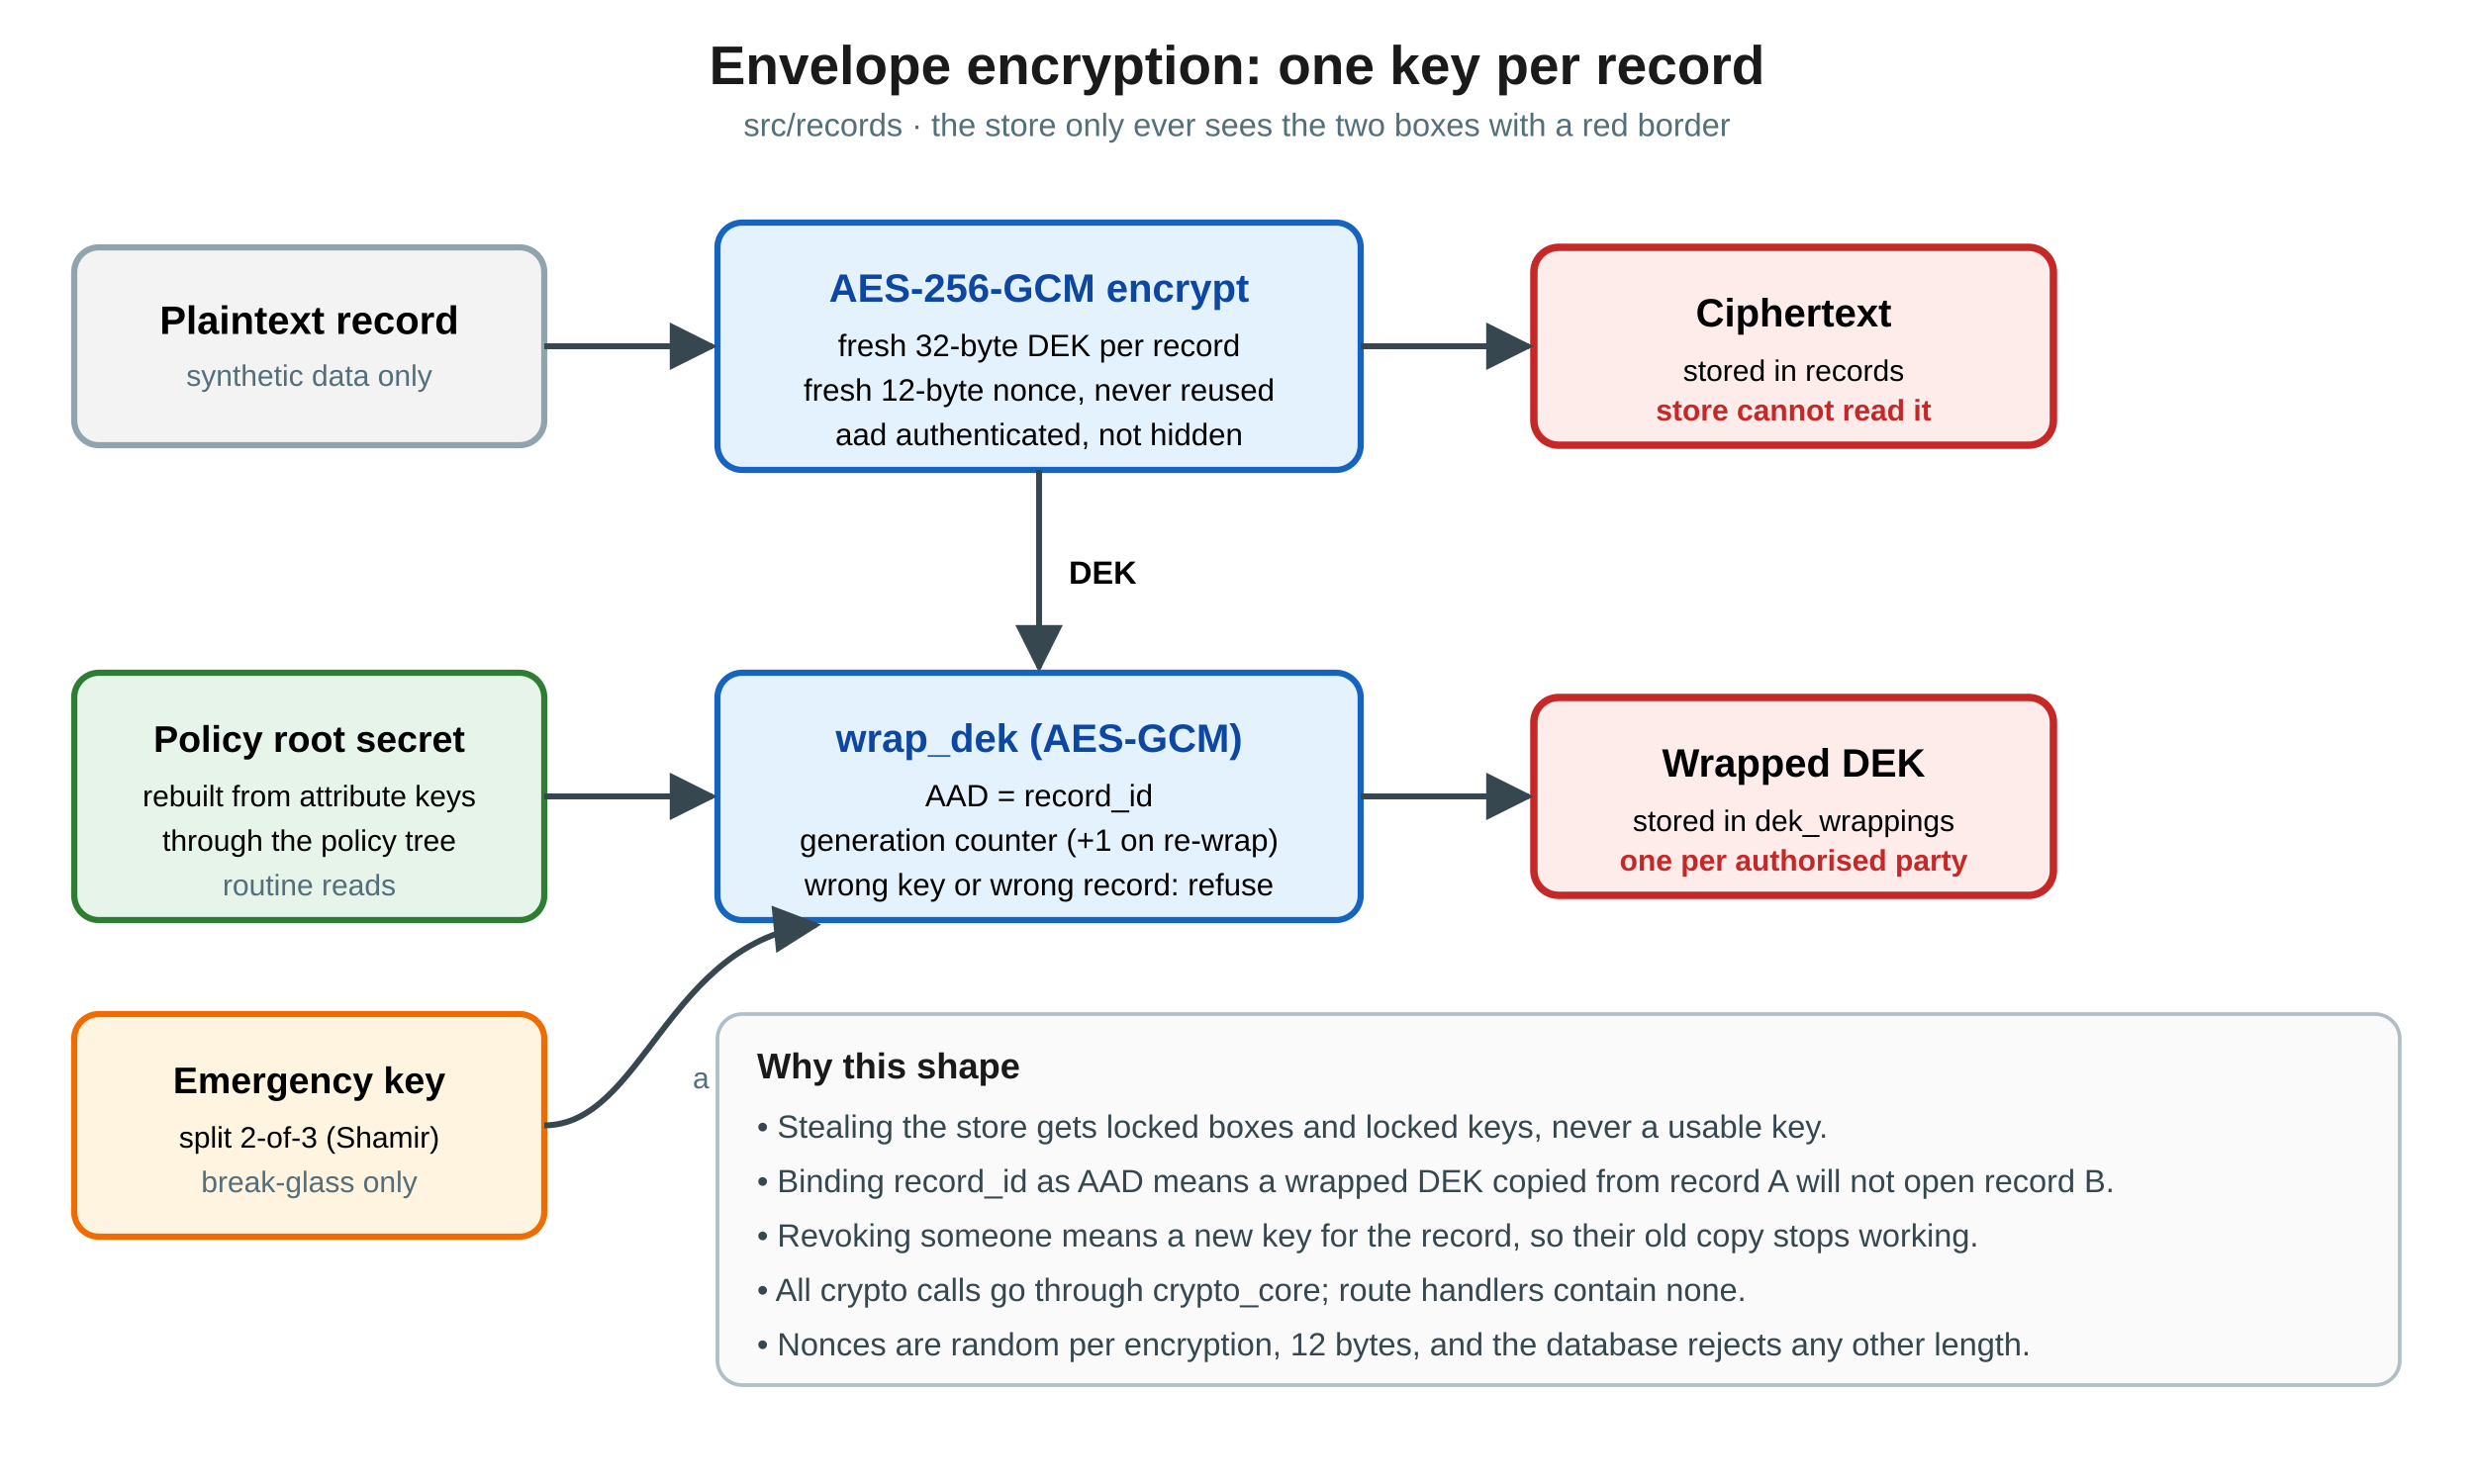
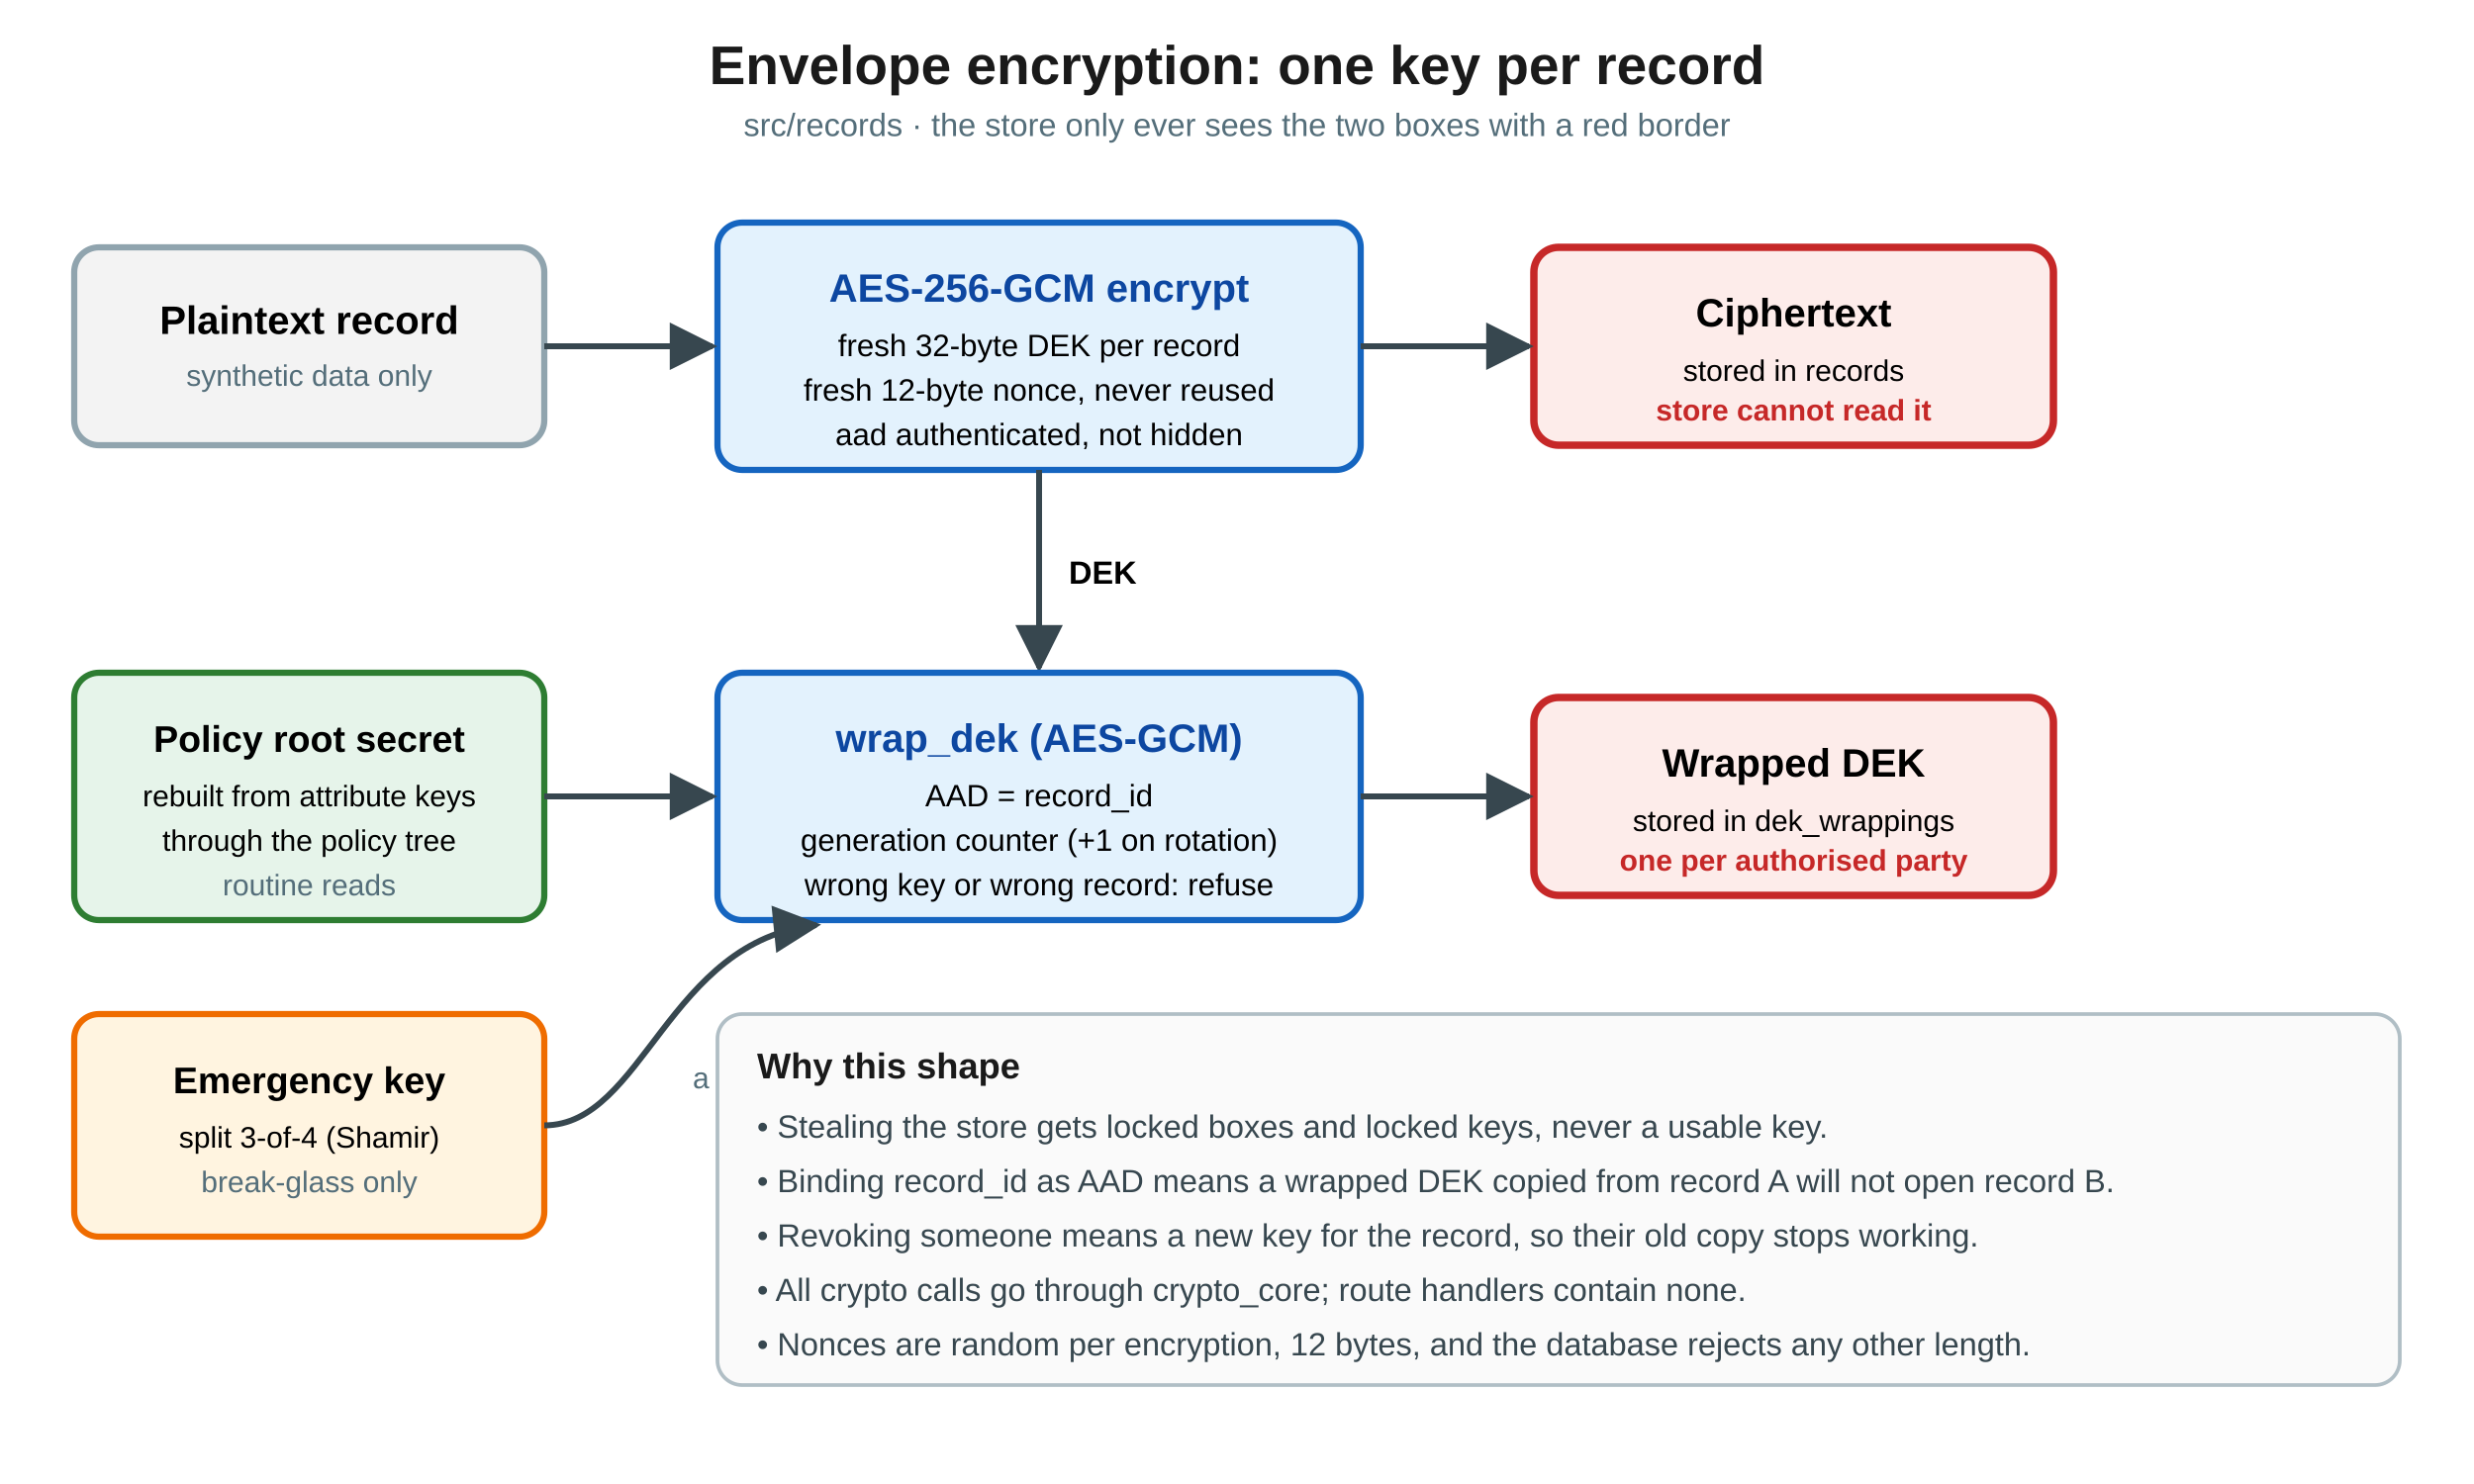
<svg xmlns="http://www.w3.org/2000/svg" viewBox="0 0 1000 600" font-family="Segoe UI, Arial, sans-serif">
  <defs>
    <marker id="ar" viewBox="0 0 10 10" refX="9" refY="5" markerWidth="8" markerHeight="8" orient="auto-start-reverse">
      <path d="M0,0 L10,5 L0,10 z" fill="#37474f" />
    </marker>
  </defs>
  <rect width="1000" height="600" fill="#ffffff" />
  <text x="500" y="34" text-anchor="middle" font-size="22" font-weight="700" fill="#1a1a1a">Envelope encryption: one key per record</text>
  <text x="500" y="55" text-anchor="middle" font-size="13" fill="#546e7a">src/records · the store only ever sees the two boxes with a red border</text>
  <rect x="30" y="100" width="190" height="80" rx="10" fill="#f3f3f3" stroke="#90a4ae" stroke-width="2.5" />
  <text x="125" y="135" text-anchor="middle" font-size="16" font-weight="700">Plaintext record</text>
  <text x="125" y="156" text-anchor="middle" font-size="12" fill="#546e7a">synthetic data only</text>
  <rect x="290" y="90" width="260" height="100" rx="10" fill="#e3f2fd" stroke="#1565c0" stroke-width="2.5" />
  <text x="420" y="122" text-anchor="middle" font-size="16" font-weight="700" fill="#0d47a1">AES-256-GCM encrypt</text>
  <text x="420" y="144" text-anchor="middle" font-size="12.5">fresh 32-byte DEK per record</text>
  <text x="420" y="162" text-anchor="middle" font-size="12.5">fresh 12-byte nonce, never reused</text>
  <text x="420" y="180" text-anchor="middle" font-size="12.5">aad authenticated, not hidden</text>
  <rect x="620" y="100" width="210" height="80" rx="10" fill="#fdecea" stroke="#c62828" stroke-width="3" />
  <text x="725" y="132" text-anchor="middle" font-size="16" font-weight="700">Ciphertext</text>
  <text x="725" y="154" text-anchor="middle" font-size="12">stored in records</text>
  <text x="725" y="170" text-anchor="middle" font-size="12" fill="#c62828" font-weight="700">store cannot read it</text>
  <g stroke="#37474f" stroke-width="2.4" fill="none">
    <path d="M220,140 H288" marker-end="url(#ar)" />
    <path d="M550,140 H618" marker-end="url(#ar)" />
  </g>
  <path d="M420,190 V270" stroke="#37474f" stroke-width="2.4" fill="none" marker-end="url(#ar)" />
  <text x="432" y="236" font-size="13" font-weight="700">DEK</text>
  <rect x="290" y="272" width="260" height="100" rx="10" fill="#e3f2fd" stroke="#1565c0" stroke-width="2.5" />
  <text x="420" y="304" text-anchor="middle" font-size="16" font-weight="700" fill="#0d47a1">wrap_dek (AES-GCM)</text>
  <text x="420" y="326" text-anchor="middle" font-size="12.5">AAD = record_id</text>
-   <text x="420" y="344" text-anchor="middle" font-size="12.5">generation counter (+1 on re-wrap)</text>
+   <text x="420" y="344" text-anchor="middle" font-size="12.5">generation counter (+1 on rotation)</text>
  <text x="420" y="362" text-anchor="middle" font-size="12.5">wrong key or wrong record: refuse</text>
  <rect x="620" y="282" width="210" height="80" rx="10" fill="#fdecea" stroke="#c62828" stroke-width="3" />
  <text x="725" y="314" text-anchor="middle" font-size="16" font-weight="700">Wrapped DEK</text>
  <text x="725" y="336" text-anchor="middle" font-size="12">stored in dek_wrappings</text>
  <text x="725" y="352" text-anchor="middle" font-size="12" fill="#c62828" font-weight="700">one per authorised party</text>
  <path d="M550,322 H618" stroke="#37474f" stroke-width="2.4" fill="none" marker-end="url(#ar)" />
  <rect x="30" y="272" width="190" height="100" rx="10" fill="#e6f4ea" stroke="#2e7d32" stroke-width="2.5" />
  <text x="125" y="304" text-anchor="middle" font-size="15" font-weight="700">Policy root secret</text>
  <text x="125" y="326" text-anchor="middle" font-size="12">rebuilt from attribute keys</text>
  <text x="125" y="344" text-anchor="middle" font-size="12">through the policy tree</text>
  <text x="125" y="362" text-anchor="middle" font-size="12" fill="#546e7a">routine reads</text>
  <path d="M220,322 H288" stroke="#37474f" stroke-width="2.4" fill="none" marker-end="url(#ar)" />
  <rect x="30" y="410" width="190" height="90" rx="10" fill="#fff4e0" stroke="#ef6c00" stroke-width="2.5" />
  <text x="125" y="442" text-anchor="middle" font-size="15" font-weight="700">Emergency key</text>
-   <text x="125" y="464" text-anchor="middle" font-size="12">split 2-of-3 (Shamir)</text>
+   <text x="125" y="464" text-anchor="middle" font-size="12">split 3-of-4 (Shamir)</text>
  <text x="125" y="482" text-anchor="middle" font-size="12" fill="#546e7a">break-glass only</text>
  <path d="M220,455 C260,455 270,380 330,374" stroke="#37474f" stroke-width="2.4" fill="none" marker-end="url(#ar)" />
  <text x="280" y="440" font-size="12" fill="#546e7a">a second wrapping</text>
  <rect x="290" y="410" width="680" height="150" rx="10" fill="#fafafa" stroke="#b0bec5" stroke-width="1.5" />
  <text x="306" y="436" font-size="14.5" font-weight="700" fill="#1a1a1a">Why this shape</text>
  <g font-size="13" fill="#37474f">
    <text x="306" y="460">• Stealing the store gets locked boxes and locked keys, never a usable key.</text>
    <text x="306" y="482">• Binding record_id as AAD means a wrapped DEK copied from record A will not open record B.</text>
    <text x="306" y="504">• Revoking someone means a new key for the record, so their old copy stops working.</text>
    <text x="306" y="526">• All crypto calls go through crypto_core; route handlers contain none.</text>
    <text x="306" y="548">• Nonces are random per encryption, 12 bytes, and the database rejects any other length.</text>
  </g>
</svg>
